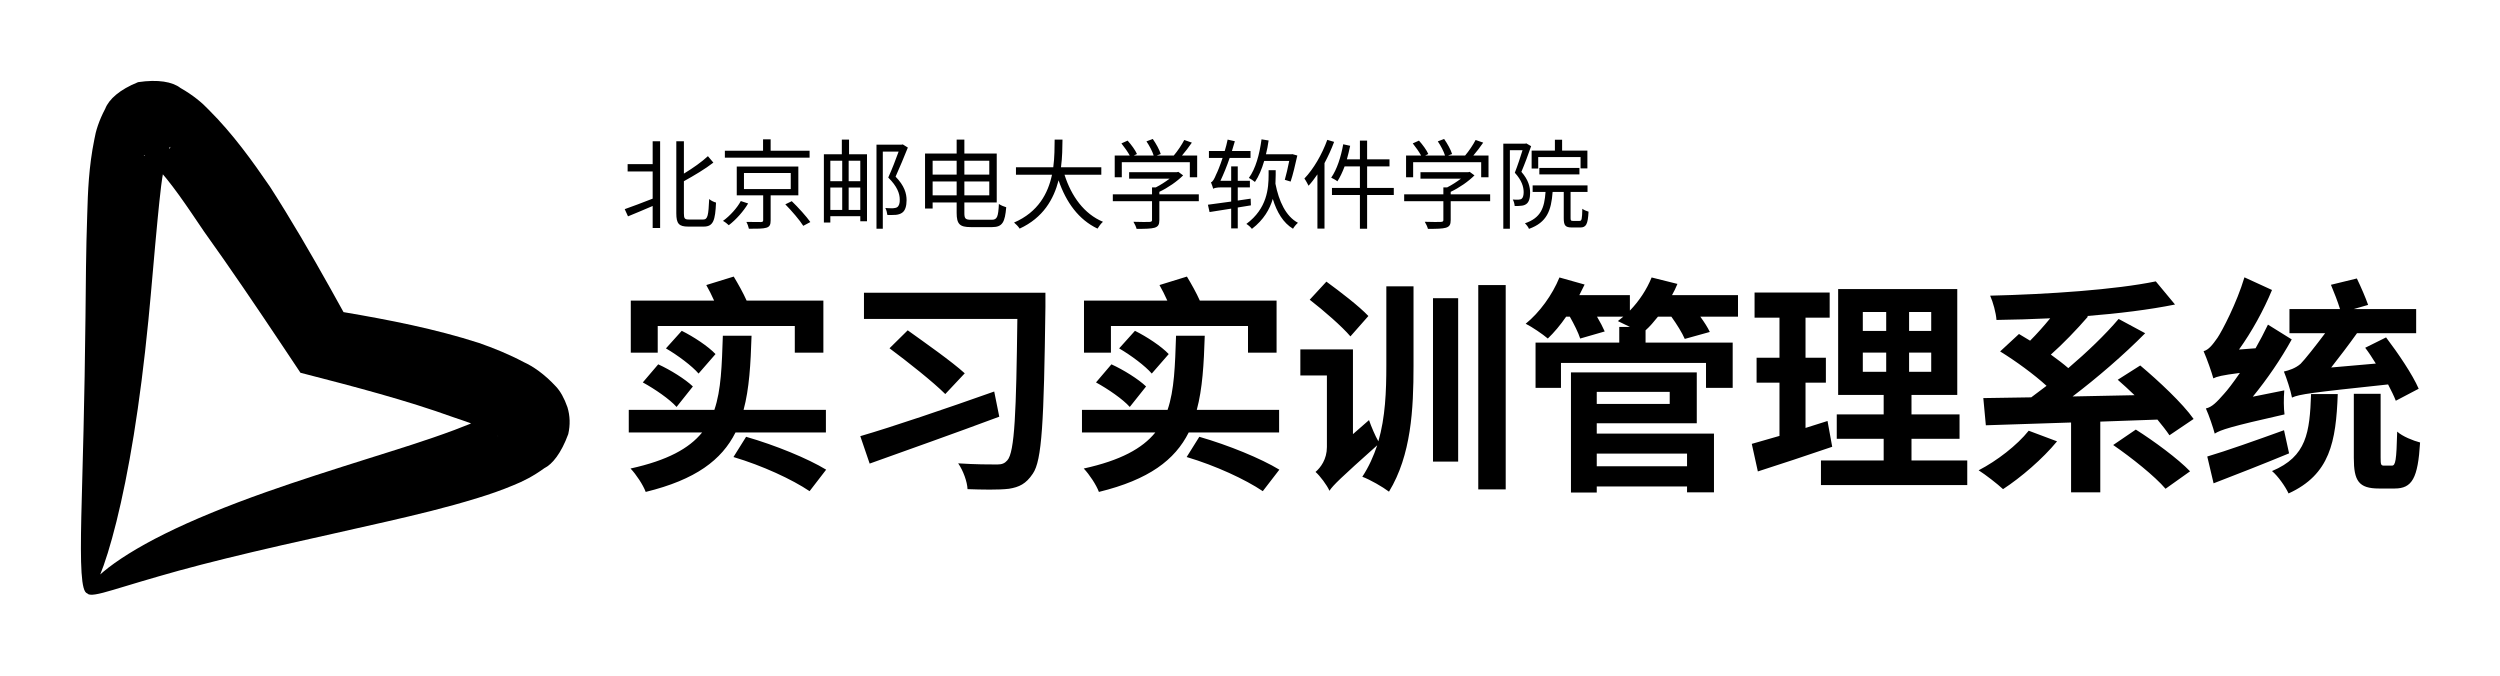
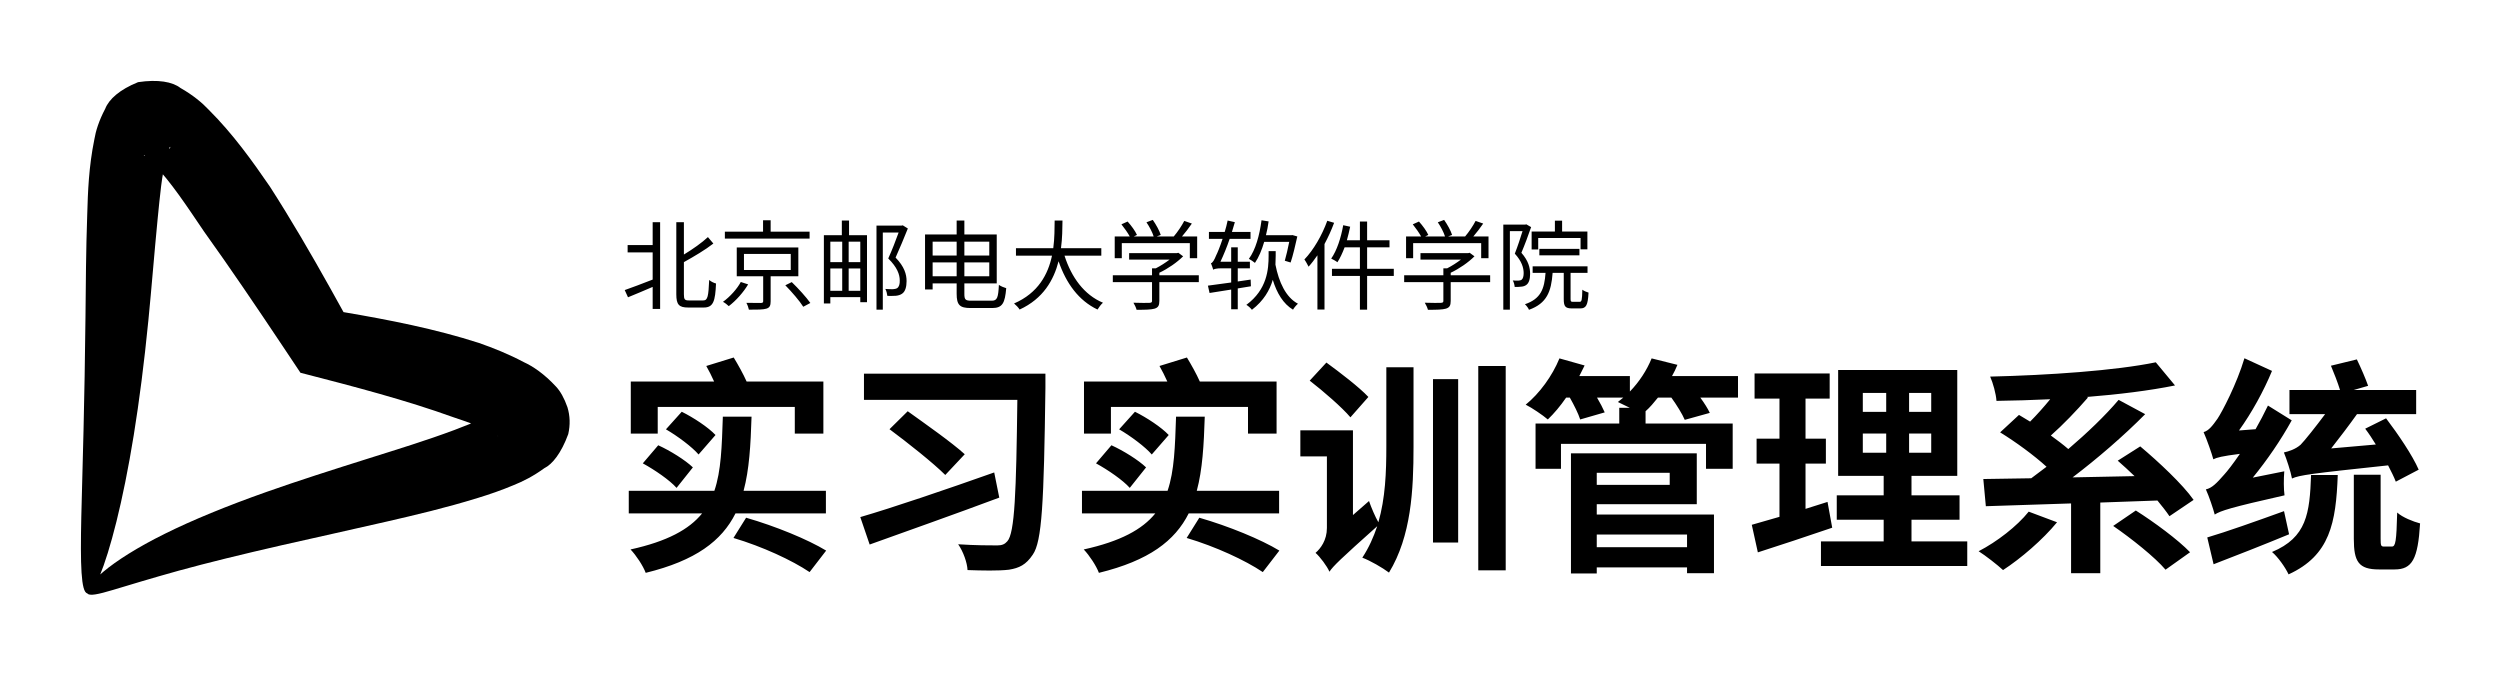
<svg xmlns="http://www.w3.org/2000/svg" width="308.912" height="83.492" id="svg2" version="1.1">
  <defs id="defs4">
    </defs>
  <g id="layer1" transform="translate(-149.2132,-349.0477)">
-     <text xml:space="preserve" style="font-size:12px;font-style:normal;font-weight:normal;line-height:125%;letter-spacing:0px;word-spacing:0px;fill:#000000;fill-opacity:1;stroke:none;font-family:Sans" x="226" y="376.362" id="text3778">
-       <tspan id="tspan3780" x="226" y="376.362" style="font-style:normal;font-variant:normal;font-weight:normal;font-stretch:normal;font-family:YouYuan;-inkscape-font-specification:YouYuan">北京邮电大学软件学院</tspan>
+     <text xml:space="preserve" style="font-size:12px;font-style:normal;font-weight:normal;line-height:125%;letter-spacing:0px;word-spacing:0px;fill:#000000;fill-opacity:1;stroke:none;font-family:Sans" x="226" y="386.362" id="text3778">
+       <tspan id="tspan3780" x="226" y="386.362" style="font-style:normal;font-variant:normal;font-weight:normal;font-stretch:normal;font-family:YouYuan;-inkscape-font-specification:YouYuan">北京邮电大学软件学院</tspan>
    </text>
-     <text xml:space="preserve" style="font-size:12px;font-style:normal;font-weight:normal;line-height:0%;letter-spacing:0px;word-spacing:0px;fill:#000000;fill-opacity:1;stroke:none;font-family:Sans" x="225" y="407.362" id="text3782">
-       <tspan id="tspan3784" x="225" y="407.362" style="font-size:28px;font-style:normal;font-variant:normal;font-weight:bold;font-stretch:normal;line-height:0%;font-family:YouYuan;-inkscape-font-specification:YouYuan Bold">实习实训管理系统</tspan>
+     <text xml:space="preserve" style="font-size:12px;font-style:normal;font-weight:normal;line-height:0%;letter-spacing:0px;word-spacing:0px;fill:#000000;fill-opacity:1;stroke:none;font-family:Sans" x="225" y="417.362" id="text3782">
+       <tspan id="tspan3784" x="225" y="417.362" style="font-size:28px;font-style:normal;font-variant:normal;font-weight:bold;font-stretch:normal;line-height:0%;font-family:YouYuan;-inkscape-font-specification:YouYuan Bold">实习实训管理系统</tspan>
    </text>
    <path style="fill:#000000;fill-rule:nonzero;stroke:none" d="m 160,422.362 c -0.242,-0.37 0.401,-1.34 1.993,-2.675 1.592,-1.335 4.173,-2.993 7.572,-4.676 3.403,-1.692 7.671,-3.445 12.59,-5.183 3.865,-1.367 8.142,-2.731 12.705,-4.168 3.43,-1.083 6.985,-2.167 10.511,-3.484 1.272,-0.477 2.488,-0.957 3.602,-1.505 0.831,-0.432 1.48,-0.754 1.813,-1.083 0.112,-0.374 0.085,-0.056 -0.459,0.945 -0.126,0.576 -0.119,1.101 0.035,1.614 0,0 0,0 0,1e-5 0.2,0.496 0.312,0.767 0.392,0.804 0,0 0,0 0,0 0.067,-0.043 -0.415,-0.192 -1.218,-0.684 0,0 0,0 0,0 -1.227,-0.616 -2.676,-1.121 -4.287,-1.658 -5.826,-2.103 -12.204,-3.777 -18.912,-5.503 -0.735,-1.104 -1.473,-2.212 -2.215,-3.323 -3.266,-4.891 -6.475,-9.632 -9.691,-14.118 -2.163,-3.192 -4.069,-6.109 -6.226,-8.343 -0.641,-0.608 -1.002,-1.036 -1.2,-1.105 -0.109,0.172 0.43,0.083 1.71,0.031 1.145,-0.611 1.644,-0.869 1.523,-1.06 -0.102,0.029 -0.192,0.455 -0.42,1.146 -0.638,2.322 -0.84,4.978 -1.126,7.762 0,0 0,0 0,0 -0.424,4.352 -0.75,8.555 -1.143,12.522 -0.516,5.231 -1.128,9.992 -1.804,14.172 -0.676,4.18 -1.414,7.779 -2.143,10.705 -1.456,5.851 -2.831,9.005 -3.604,8.866 -0.774,-0.139 -0.868,-3.534 -0.739,-9.451 0.065,-2.958 0.176,-6.551 0.275,-10.698 0.099,-4.147 0.185,-8.849 0.242,-14.022 0.042,-3.917 0.056,-8.144 0.217,-12.667 0,0 0,0 0,0 0.078,-2.754 0.186,-5.857 0.882,-9.269 0.165,-0.996 0.552,-2.28 1.34,-3.769 0.459,-1.183 1.795,-2.373 4.059,-3.285 2.456,-0.37 4.256,-0.045 5.228,0.712 1.567,0.888 2.713,1.856 3.505,2.7 2.999,2.991 5.387,6.333 7.564,9.504 2.591,4.03 5.049,8.251 7.464,12.57 0.548,0.981 1.09,1.958 1.625,2.929 5.66,0.962 11.323,2.068 16.732,3.808 1.783,0.624 3.662,1.374 5.542,2.371 0,0 1e-5,0 1e-5,0 1.111,0.502 2.532,1.453 3.98,3.021 1e-5,0 1e-5,10e-6 1e-5,10e-6 0.525,0.556 1.017,1.411 1.417,2.557 0,0 0,10e-6 1e-5,2e-5 0.323,1.062 0.356,2.18 0.098,3.313 -0.867,2.369 -1.973,3.736 -2.957,4.215 -1.37,0.996 -2.651,1.637 -3.749,2.075 -1.562,0.662 -3.071,1.173 -4.501,1.612 -3.962,1.222 -7.727,2.104 -11.228,2.91 -4.698,1.085 -9.025,2.021 -12.927,2.913 -4.981,1.14 -9.256,2.189 -12.756,3.15 -3.515,0.974 -6.213,1.808 -8.094,2.37 -1.882,0.562 -2.977,0.802 -3.219,0.431 z" id="path3873" />
  </g>
</svg>
